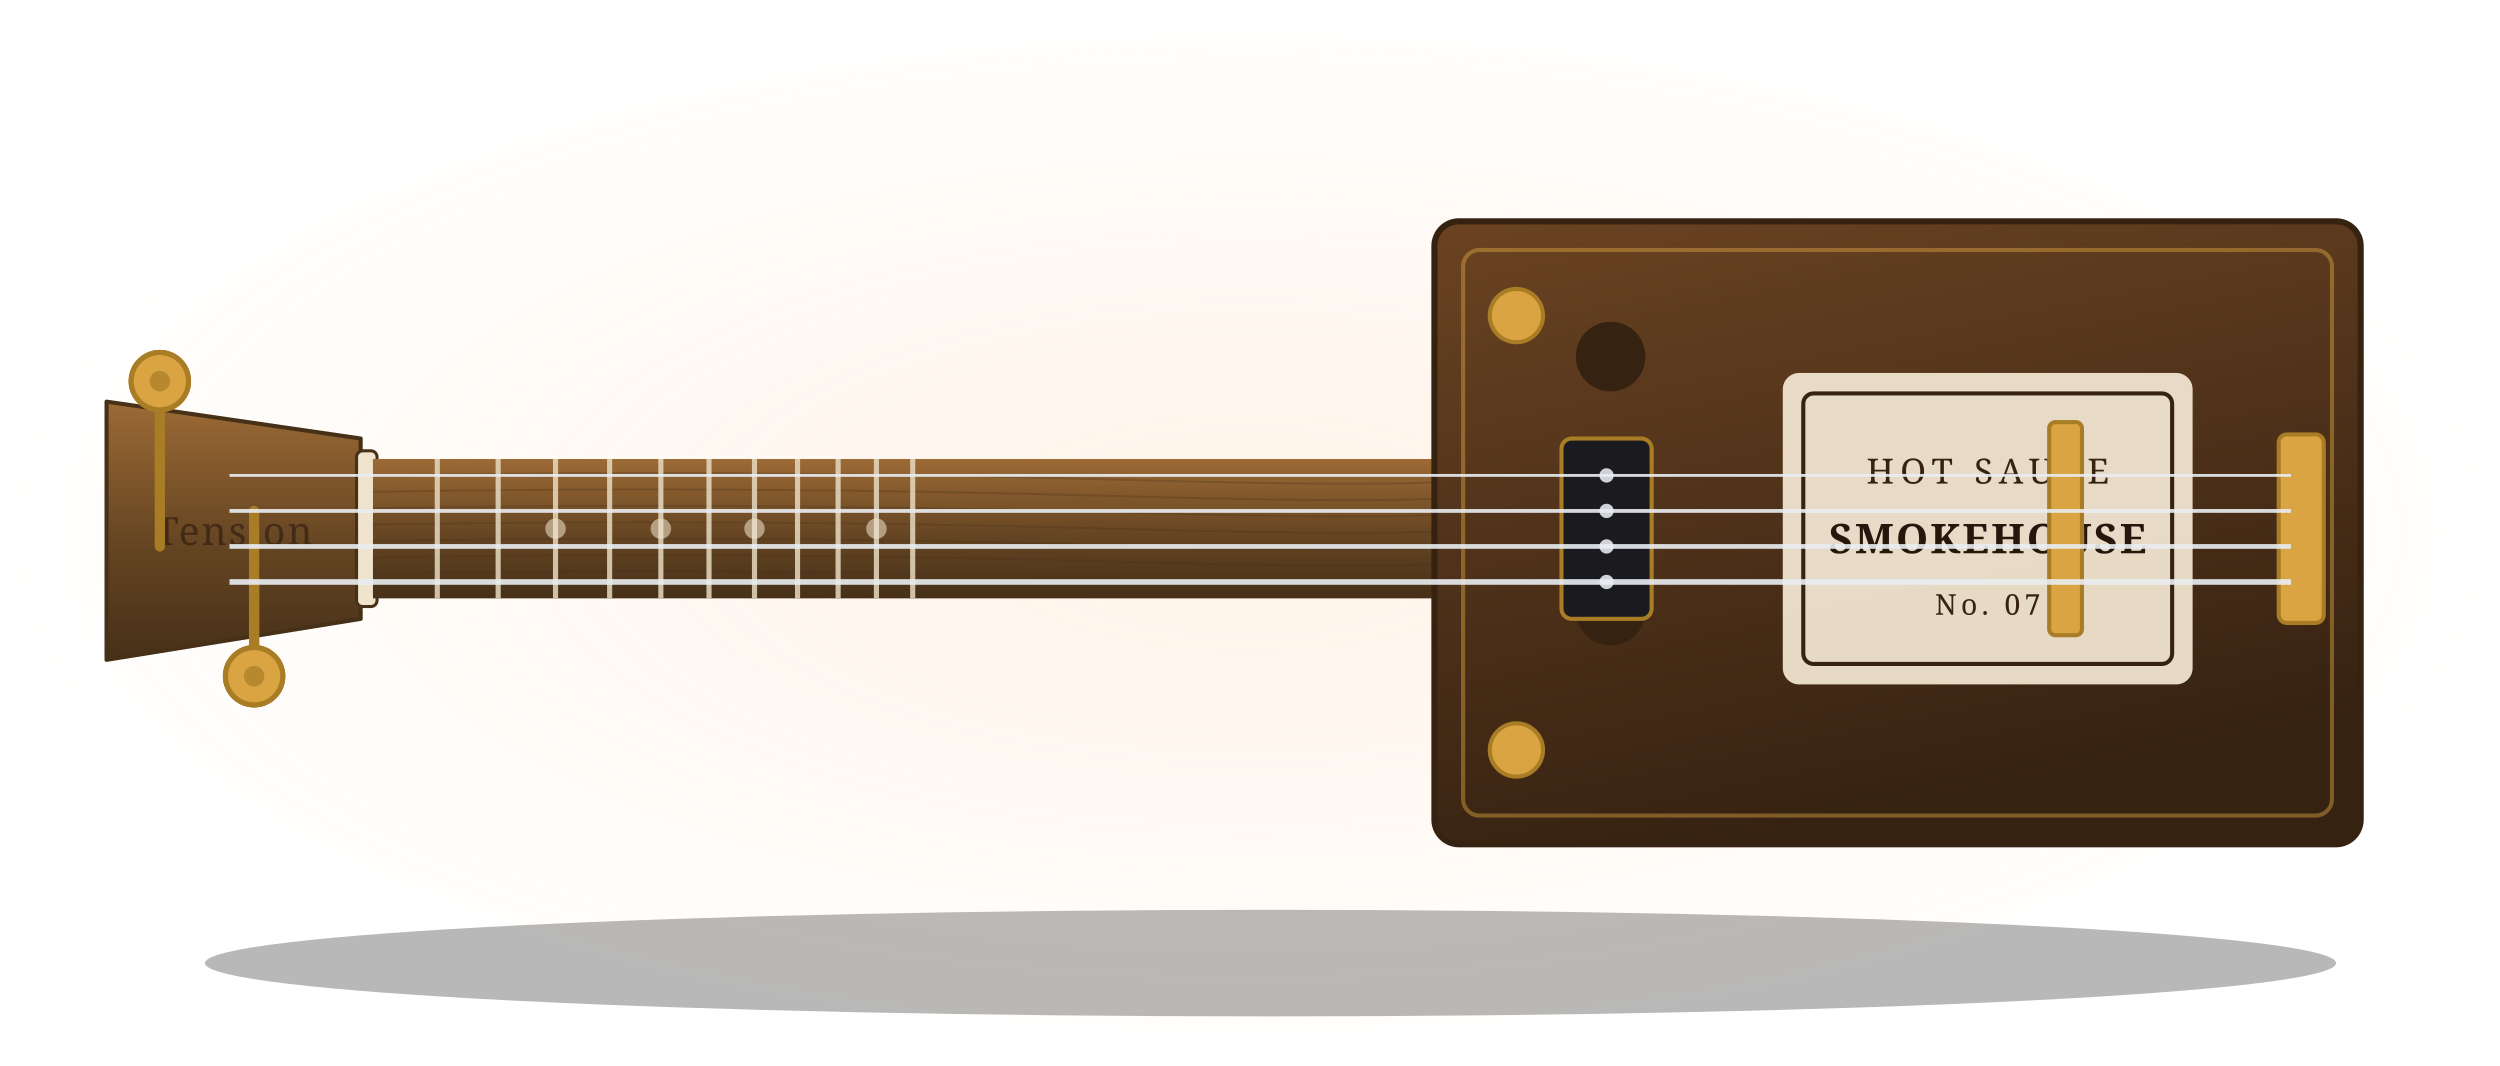
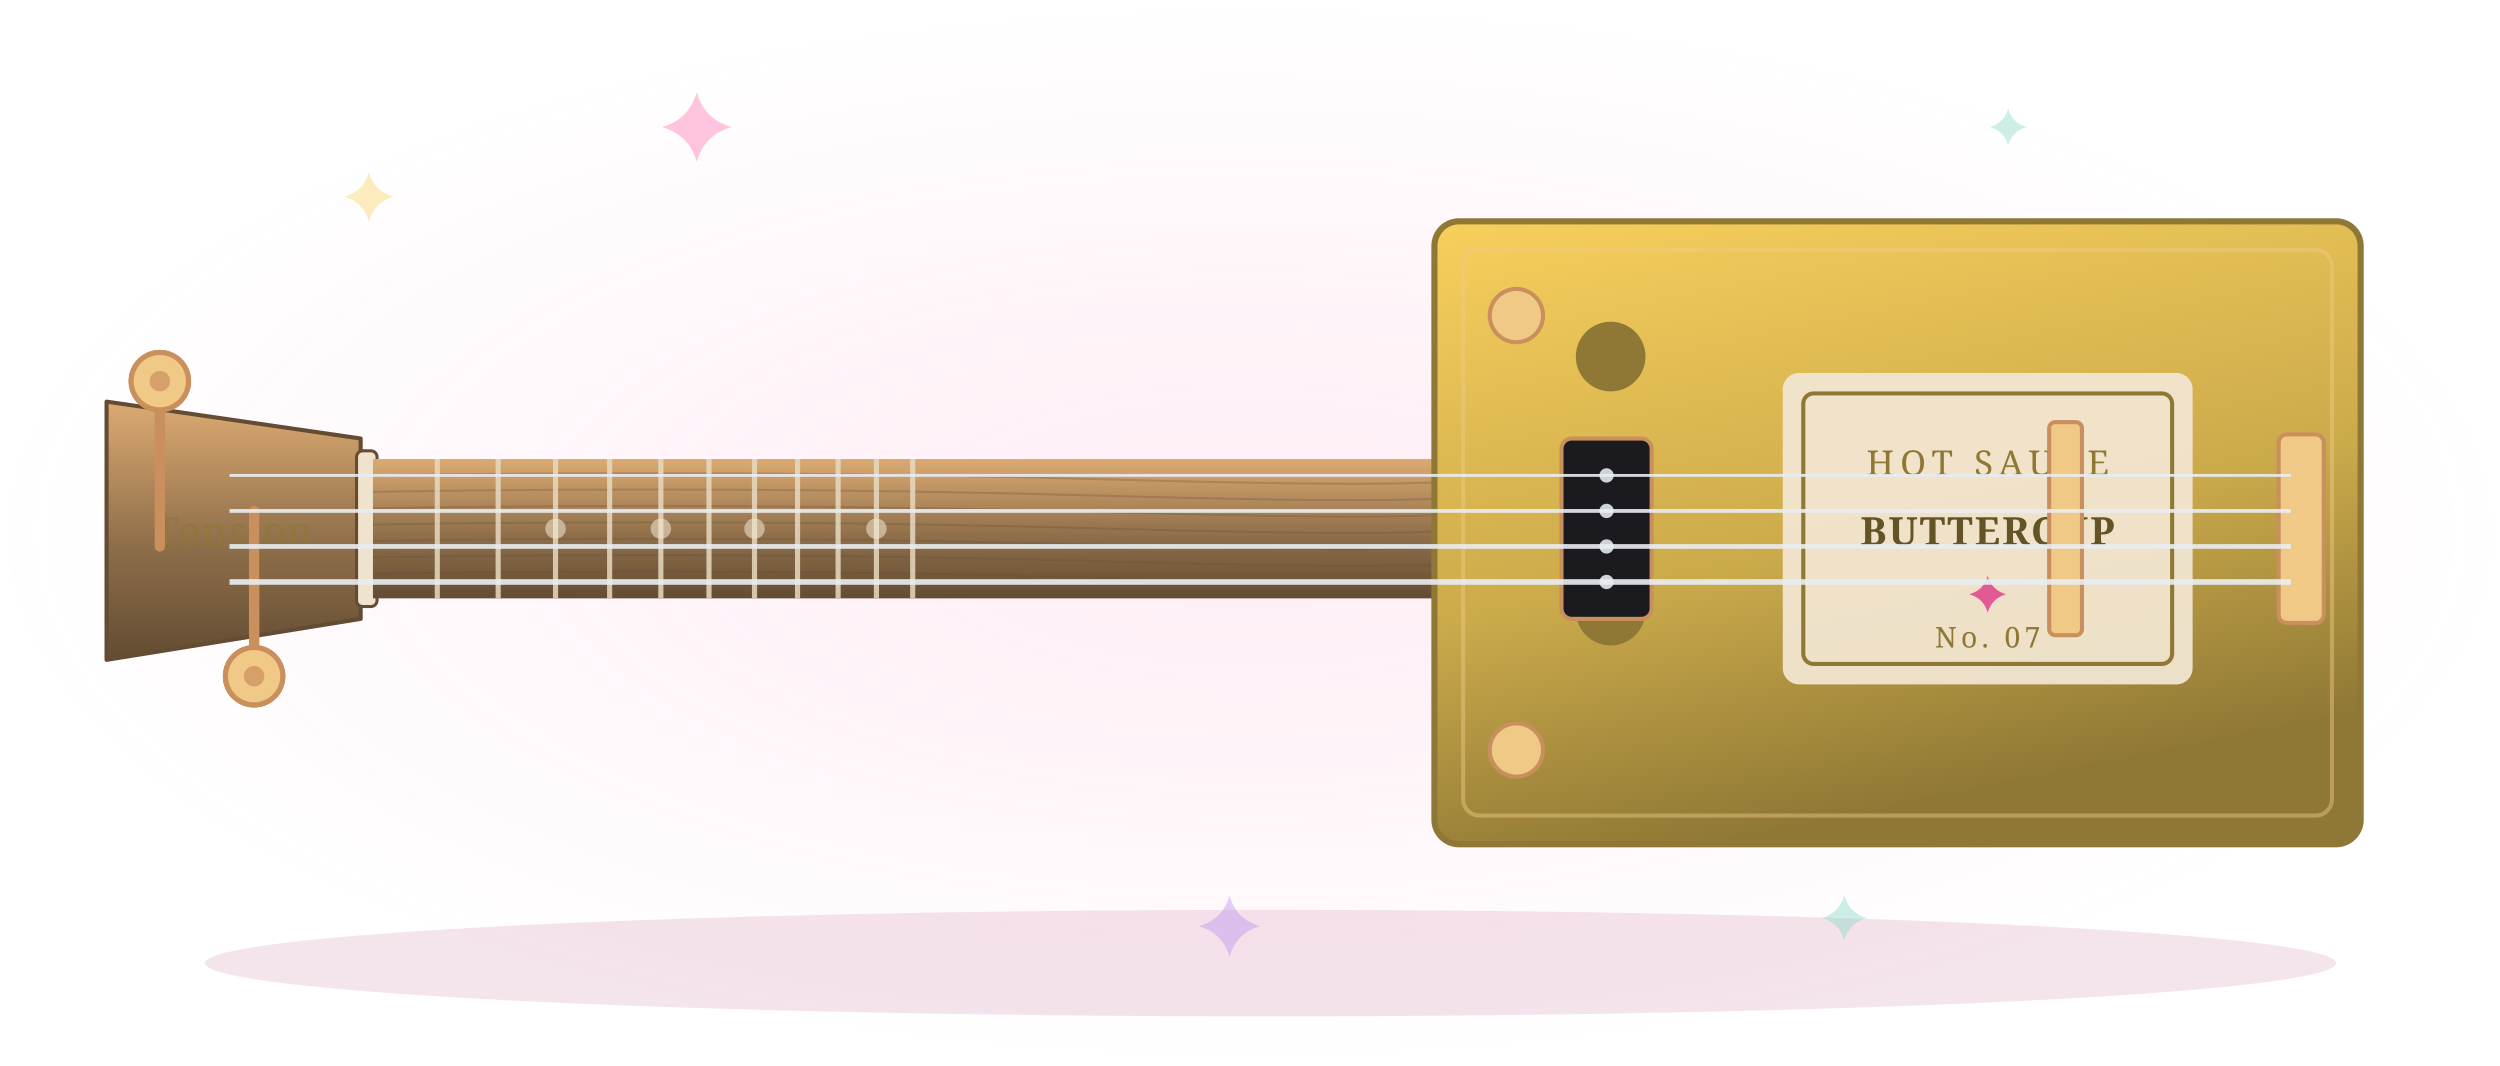
- <svg xmlns="http://www.w3.org/2000/svg" viewBox="0 0 1220 520" role="img" aria-label="Illustration of a 4-string cigar box guitar, the SMOKEHOUSE build">
+ <svg xmlns="http://www.w3.org/2000/svg" viewBox="0 0 1220 520" role="img" aria-label="Illustration of a 4-string cigar box guitar, the BUTTERCUP build">
  <defs>
    <linearGradient id="w7" x1="0" y1="0" x2="0" y2="1">
-       <stop offset="0" stop-color="#9c6a35" />
-       <stop offset=".55" stop-color="#654522" />
-       <stop offset="1" stop-color="#463018" />
+       <stop offset="0" stop-color="#dcaa72" />
+       <stop offset=".55" stop-color="#8f6f4a" />
+       <stop offset="1" stop-color="#634c33" />
    </linearGradient>
    <linearGradient id="b7" x1="0" y1="0" x2=".3" y2="1">
-       <stop offset="0" stop-color="#6b4322" />
-       <stop offset=".6" stop-color="#4b2f18" />
-       <stop offset="1" stop-color="#362211" />
+       <stop offset="0" stop-color="#f7cf5c" />
+       <stop offset=".6" stop-color="#cbaa4b" />
+       <stop offset="1" stop-color="#8f7835" />
    </linearGradient>
    <radialGradient id="g7" cx=".5" cy=".5" r=".5">
-       <stop offset="0" stop-color="#ffb46b" stop-opacity=".16" />
-       <stop offset="1" stop-color="#ffb46b" stop-opacity="0" />
+       <stop offset="0" stop-color="#ff6fae" stop-opacity=".13" />
+       <stop offset="1" stop-color="#ff6fae" stop-opacity="0" />
    </radialGradient>
  </defs>
-   <ellipse cx="620" cy="470" rx="520" ry="26" fill="#000" opacity=".28" />
+   <ellipse cx="620" cy="470" rx="520" ry="26" fill="#c9799f" opacity=".2" />
  <rect width="1220" height="520" fill="url(#g7)" />
-   <path d="M52 196 L176 214 L176 302 L52 322 Z" fill="url(#w7)" stroke="#463018" stroke-width="2" stroke-linejoin="round" />
-   <text x="114" y="266" font-family="Georgia, serif" font-size="19" fill="#362211" text-anchor="middle" opacity=".75" letter-spacing="1">Tension</text>
+   <path d="M180 84 Q182.64 93.36, 192 96 Q182.64 98.64, 180 108 Q177.36 98.64, 168 96 Q177.36 93.36, 180 84 Z" fill="#f7cf5c" opacity="0.4" />
+   <path d="M340 45 Q343.74 58.26, 357 62 Q343.74 65.74, 340 79 Q336.26 65.74, 323 62 Q336.26 58.26, 340 45 Z" fill="#ff6fae" opacity="0.4" />
+   <path d="M980 53 Q981.98 60.02, 989 62 Q981.98 63.98, 980 71 Q978.02 63.98, 971 62 Q978.02 60.02, 980 53 Z" fill="#7fd8c4" opacity="0.4" />
+   <path d="M1080 118 Q1083.08 128.92, 1094 132 Q1083.08 135.08, 1080 146 Q1076.92 135.08, 1066 132 Q1076.92 128.92, 1080 118 Z" fill="#f7cf5c" opacity="0.4" />
+   <path d="M600 437 Q603.3 448.7, 615 452 Q603.3 455.3, 600 467 Q596.7 455.3, 585 452 Q596.7 448.7, 600 437 Z" fill="#b98cf0" opacity="0.4" />
+   <path d="M900 437 Q902.42 445.58, 911 448 Q902.42 450.42, 900 459 Q897.58 450.42, 889 448 Q897.58 445.58, 900 437 Z" fill="#7fd8c4" opacity="0.4" />
+   <path d="M52 196 L176 214 L176 302 L52 322 Z" fill="url(#w7)" stroke="#634c33" stroke-width="2" stroke-linejoin="round" />
+   <text x="114" y="266" font-family="Georgia, serif" font-size="19" fill="#8f7835" text-anchor="middle" opacity=".75" letter-spacing="1">Tension</text>
  <g>
-     <line x1="78" y1="186" x2="78" y2="232" stroke="#a97c26" stroke-width="5" stroke-linecap="round" />
-     <circle cx="78" cy="186" r="14" fill="#d9a441" stroke="#a97c26" stroke-width="2.5" />
-     <circle cx="78" cy="186" r="5" fill="#a97c26" opacity=".7" />
+     <line x1="78" y1="186" x2="78" y2="232" stroke="#c98f5c" stroke-width="5" stroke-linecap="round" />
+     <circle cx="78" cy="186" r="14" fill="#f0c987" stroke="#c98f5c" stroke-width="2.5" />
+     <circle cx="78" cy="186" r="5" fill="#c98f5c" opacity=".7" />
  </g>
  <g>
-     <line x1="124" y1="330" x2="124" y2="249.333" stroke="#a97c26" stroke-width="5" stroke-linecap="round" />
-     <circle cx="124" cy="330" r="14" fill="#d9a441" stroke="#a97c26" stroke-width="2.5" />
-     <circle cx="124" cy="330" r="5" fill="#a97c26" opacity=".7" />
+     <line x1="124" y1="330" x2="124" y2="249.333" stroke="#c98f5c" stroke-width="5" stroke-linecap="round" />
+     <circle cx="124" cy="330" r="14" fill="#f0c987" stroke="#c98f5c" stroke-width="2.5" />
+     <circle cx="124" cy="330" r="5" fill="#c98f5c" opacity=".7" />
  </g>
  <g>
-     <line x1="78" y1="186" x2="78" y2="266.667" stroke="#a97c26" stroke-width="5" stroke-linecap="round" />
-     <circle cx="78" cy="186" r="14" fill="#d9a441" stroke="#a97c26" stroke-width="2.5" />
-     <circle cx="78" cy="186" r="5" fill="#a97c26" opacity=".7" />
+     <line x1="78" y1="186" x2="78" y2="266.667" stroke="#c98f5c" stroke-width="5" stroke-linecap="round" />
+     <circle cx="78" cy="186" r="14" fill="#f0c987" stroke="#c98f5c" stroke-width="2.5" />
+     <circle cx="78" cy="186" r="5" fill="#c98f5c" opacity=".7" />
  </g>
  <g>
-     <line x1="124" y1="330" x2="124" y2="284" stroke="#a97c26" stroke-width="5" stroke-linecap="round" />
-     <circle cx="124" cy="330" r="14" fill="#d9a441" stroke="#a97c26" stroke-width="2.5" />
-     <circle cx="124" cy="330" r="5" fill="#a97c26" opacity=".7" />
+     <line x1="124" y1="330" x2="124" y2="284" stroke="#c98f5c" stroke-width="5" stroke-linecap="round" />
+     <circle cx="124" cy="330" r="14" fill="#f0c987" stroke="#c98f5c" stroke-width="2.5" />
+     <circle cx="124" cy="330" r="5" fill="#c98f5c" opacity=".7" />
  </g>
-   <rect x="174" y="220" width="10" height="76" rx="3" fill="#efe3cd" stroke="#463018" stroke-width="1.5" />
+   <rect x="174" y="220" width="10" height="76" rx="3" fill="#efe3cd" stroke="#634c33" stroke-width="1.5" />
  <rect x="182" y="224" width="558" height="68" fill="url(#w7)" />
-   <path d="M182 232 Q 362 229, 542 234 T 720 232" stroke="#463018" stroke-width="1" fill="none" opacity=".28" />
-   <path d="M182 240 Q 362 237, 542 242 T 720 240" stroke="#463018" stroke-width="1" fill="none" opacity=".28" />
-   <path d="M182 248 Q 362 245, 542 250 T 720 248" stroke="#463018" stroke-width="1" fill="none" opacity=".28" />
-   <path d="M182 256 Q 362 253, 542 258 T 720 256" stroke="#463018" stroke-width="1" fill="none" opacity=".28" />
-   <path d="M182 264 Q 362 261, 542 266 T 720 264" stroke="#463018" stroke-width="1" fill="none" opacity=".28" />
-   <path d="M182 272 Q 362 269, 542 274 T 720 272" stroke="#463018" stroke-width="1" fill="none" opacity=".28" />
-   <path d="M182 280 Q 362 277, 542 282 T 720 280" stroke="#463018" stroke-width="1" fill="none" opacity=".28" />
+   <path d="M182 232 Q 362 229, 542 234 T 720 232" stroke="#634c33" stroke-width="1" fill="none" opacity=".28" />
+   <path d="M182 240 Q 362 237, 542 242 T 720 240" stroke="#634c33" stroke-width="1" fill="none" opacity=".28" />
+   <path d="M182 248 Q 362 245, 542 250 T 720 248" stroke="#634c33" stroke-width="1" fill="none" opacity=".28" />
+   <path d="M182 256 Q 362 253, 542 258 T 720 256" stroke="#634c33" stroke-width="1" fill="none" opacity=".28" />
+   <path d="M182 264 Q 362 261, 542 266 T 720 264" stroke="#634c33" stroke-width="1" fill="none" opacity=".28" />
+   <path d="M182 272 Q 362 269, 542 274 T 720 272" stroke="#634c33" stroke-width="1" fill="none" opacity=".28" />
+   <path d="M182 280 Q 362 277, 542 282 T 720 280" stroke="#634c33" stroke-width="1" fill="none" opacity=".28" />
  <line x1="213.4" y1="224" x2="213.4" y2="292" stroke="#e6d9c0" stroke-width="2.5" opacity=".85" />
  <line x1="243.1" y1="224" x2="243.1" y2="292" stroke="#e6d9c0" stroke-width="2.5" opacity=".85" />
  <line x1="271.1" y1="224" x2="271.1" y2="292" stroke="#e6d9c0" stroke-width="2.5" opacity=".85" />
  <line x1="297.5" y1="224" x2="297.5" y2="292" stroke="#e6d9c0" stroke-width="2.5" opacity=".85" />
  <line x1="322.5" y1="224" x2="322.5" y2="292" stroke="#e6d9c0" stroke-width="2.5" opacity=".85" />
  <line x1="346.0" y1="224" x2="346.0" y2="292" stroke="#e6d9c0" stroke-width="2.5" opacity=".85" />
  <line x1="368.2" y1="224" x2="368.2" y2="292" stroke="#e6d9c0" stroke-width="2.5" opacity=".85" />
  <line x1="389.2" y1="224" x2="389.2" y2="292" stroke="#e6d9c0" stroke-width="2.5" opacity=".85" />
  <line x1="409.0" y1="224" x2="409.0" y2="292" stroke="#e6d9c0" stroke-width="2.5" opacity=".85" />
  <line x1="427.7" y1="224" x2="427.7" y2="292" stroke="#e6d9c0" stroke-width="2.5" opacity=".85" />
  <line x1="445.4" y1="224" x2="445.4" y2="292" stroke="#e6d9c0" stroke-width="2.5" opacity=".85" />
  <circle cx="271.1" cy="258" r="5" fill="#f3e7d2" opacity=".55" />
  <circle cx="322.5" cy="258" r="5" fill="#f3e7d2" opacity=".55" />
  <circle cx="368.2" cy="258" r="5" fill="#f3e7d2" opacity=".55" />
  <circle cx="427.7" cy="258" r="5" fill="#f3e7d2" opacity=".55" />
-   <rect x="700" y="108" width="452" height="304" rx="12" fill="url(#b7)" stroke="#362211" stroke-width="3" />
-   <rect x="714" y="122" width="424" height="276" rx="8" fill="none" stroke="#d9a441" stroke-width="2" opacity=".45" />
+   <rect x="700" y="108" width="452" height="304" rx="12" fill="url(#b7)" stroke="#8f7835" stroke-width="3" />
+   <rect x="714" y="122" width="424" height="276" rx="8" fill="none" stroke="#f0c987" stroke-width="2" opacity=".45" />
  <rect x="870" y="182" width="200" height="152" rx="8" fill="#f2e6d2" opacity=".93" />
-   <rect x="880" y="192" width="180" height="132" rx="5" fill="none" stroke="#362211" stroke-width="2" />
-   <text x="970" y="236" font-family="Georgia, serif" font-size="17" fill="#362211" text-anchor="middle" letter-spacing="3">HOT SAUCE</text>
-   <text x="970" y="270" font-family="Georgia, serif" font-weight="bold" font-size="20" fill="#25170c" text-anchor="middle" letter-spacing="1">SMOKEHOUSE</text>
-   <text x="970" y="300" font-family="Georgia, serif" font-size="14" fill="#362211" text-anchor="middle" letter-spacing="2">No. 07</text>
-   <circle cx="786" cy="174" r="17" fill="#362211" />
-   <circle cx="786" cy="298" r="17" fill="#362211" />
-   <rect x="762" y="214" width="44" height="88" rx="5" fill="#1b1b1f" stroke="#a97c26" stroke-width="2" />
+   <rect x="880" y="192" width="180" height="132" rx="5" fill="none" stroke="#8f7835" stroke-width="2" />
+   <text x="970" y="232" font-family="Georgia, serif" font-size="17" fill="#8f7835" text-anchor="middle" letter-spacing="3">HOT SAUCE</text>
+   <text x="970" y="266" font-family="Georgia, serif" font-weight="bold" font-size="19" fill="#635325" text-anchor="middle" letter-spacing="1">BUTTERCUP</text>
+   <path d="M970 281 Q971.98 288.02, 979 290 Q971.98 291.98, 970 299 Q968.02 291.98, 961 290 Q968.02 288.02, 970 281 Z" fill="#e0428a" opacity="0.85" />
+   <text x="970" y="316" font-family="Georgia, serif" font-size="14" fill="#8f7835" text-anchor="middle" letter-spacing="2">No. 07</text>
+   <circle cx="786" cy="174" r="17" fill="#8f7835" />
+   <circle cx="786" cy="298" r="17" fill="#8f7835" />
+   <rect x="762" y="214" width="44" height="88" rx="5" fill="#1b1b1f" stroke="#c98f5c" stroke-width="2" />
  <circle cx="784" cy="232" r="3.5" fill="#cfd2d6" />
  <circle cx="784" cy="249.333" r="3.5" fill="#cfd2d6" />
  <circle cx="784" cy="266.667" r="3.5" fill="#cfd2d6" />
  <circle cx="784" cy="284" r="3.5" fill="#cfd2d6" />
-   <rect x="1000" y="206" width="16" height="104" rx="3" fill="#d9a441" stroke="#a97c26" stroke-width="2" />
-   <rect x="1112" y="212" width="22" height="92" rx="4" fill="#d9a441" stroke="#a97c26" stroke-width="2" />
-   <circle cx="740" cy="366" r="13" fill="#d9a441" stroke="#a97c26" stroke-width="2" />
-   <circle cx="740" cy="154" r="13" fill="#d9a441" stroke="#a97c26" stroke-width="2" />
+   <rect x="1000" y="206" width="16" height="104" rx="3" fill="#f0c987" stroke="#c98f5c" stroke-width="2" />
+   <rect x="1112" y="212" width="22" height="92" rx="4" fill="#f0c987" stroke="#c98f5c" stroke-width="2" />
+   <circle cx="740" cy="366" r="13" fill="#f0c987" stroke="#c98f5c" stroke-width="2" />
+   <circle cx="740" cy="154" r="13" fill="#f0c987" stroke="#c98f5c" stroke-width="2" />
  <line x1="112" y1="232" x2="1118" y2="232" stroke="#e9edf2" stroke-width="1.4" opacity=".9" />
  <line x1="112" y1="249.333" x2="1118" y2="249.333" stroke="#e9edf2" stroke-width="1.85" opacity=".9" />
  <line x1="112" y1="266.667" x2="1118" y2="266.667" stroke="#e9edf2" stroke-width="2.3" opacity=".9" />
  <line x1="112" y1="284" x2="1118" y2="284" stroke="#e9edf2" stroke-width="2.75" opacity=".9" />
</svg>
